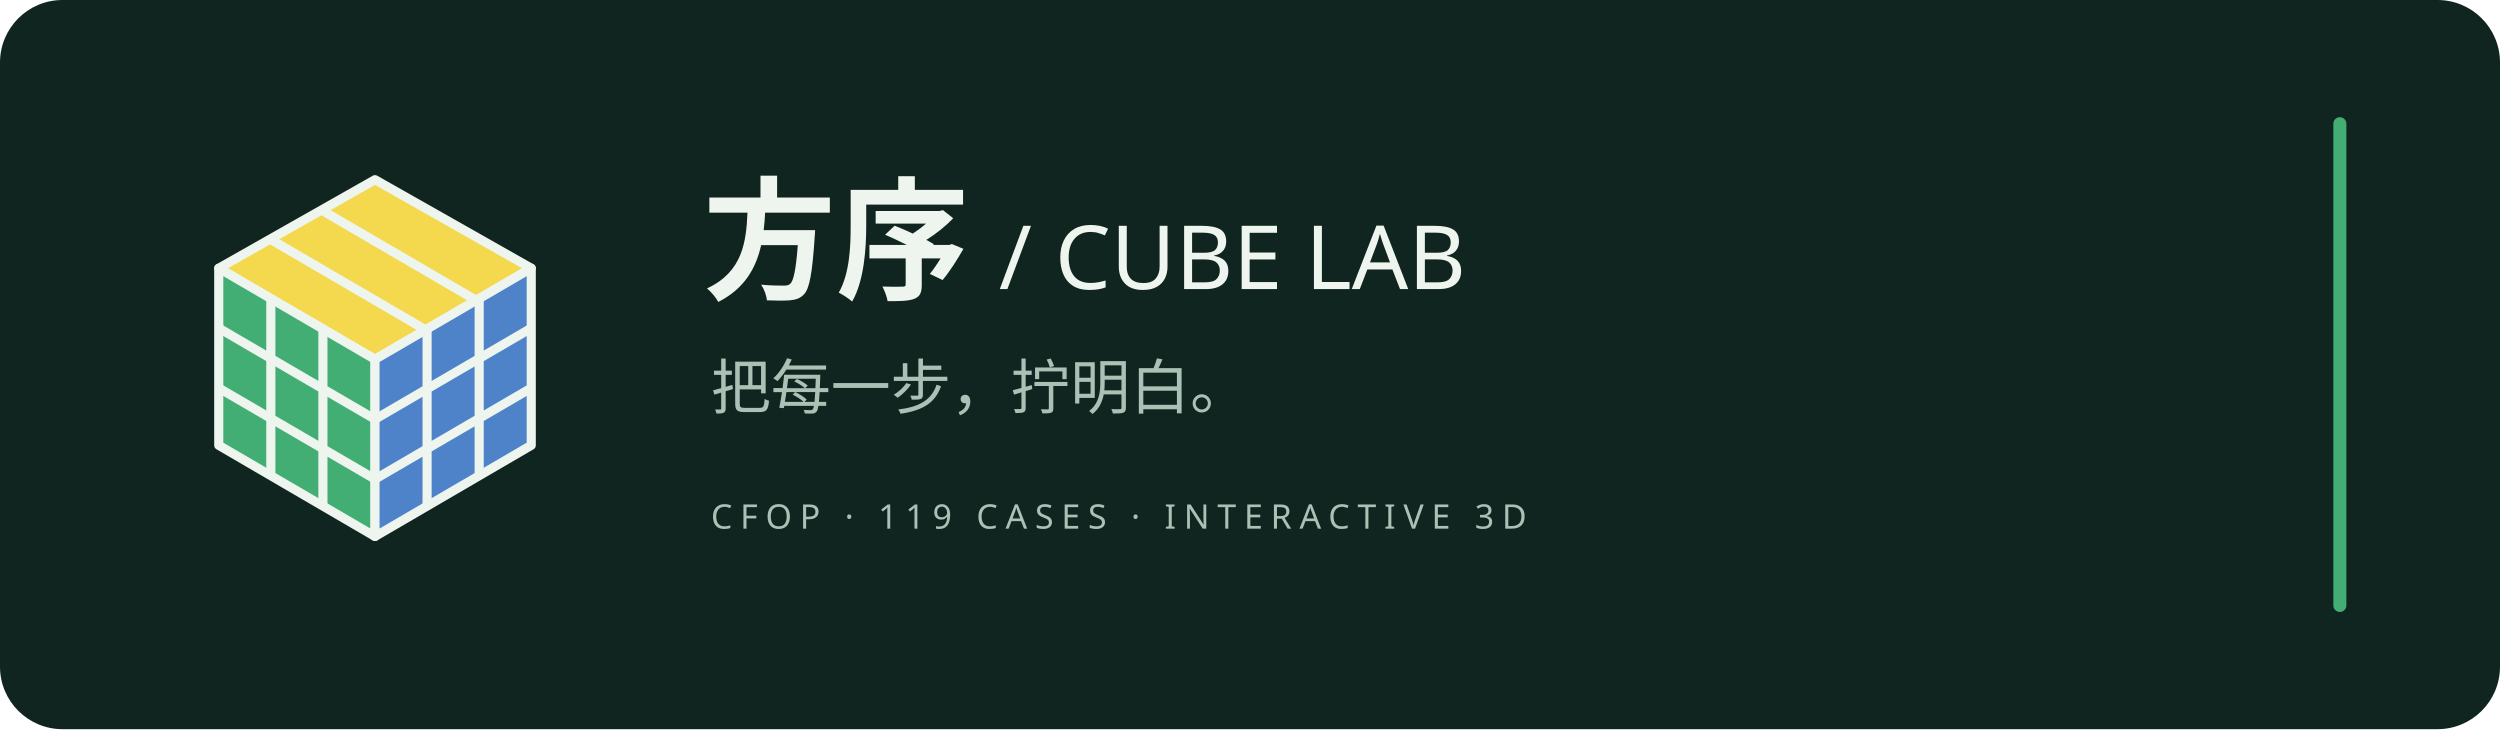
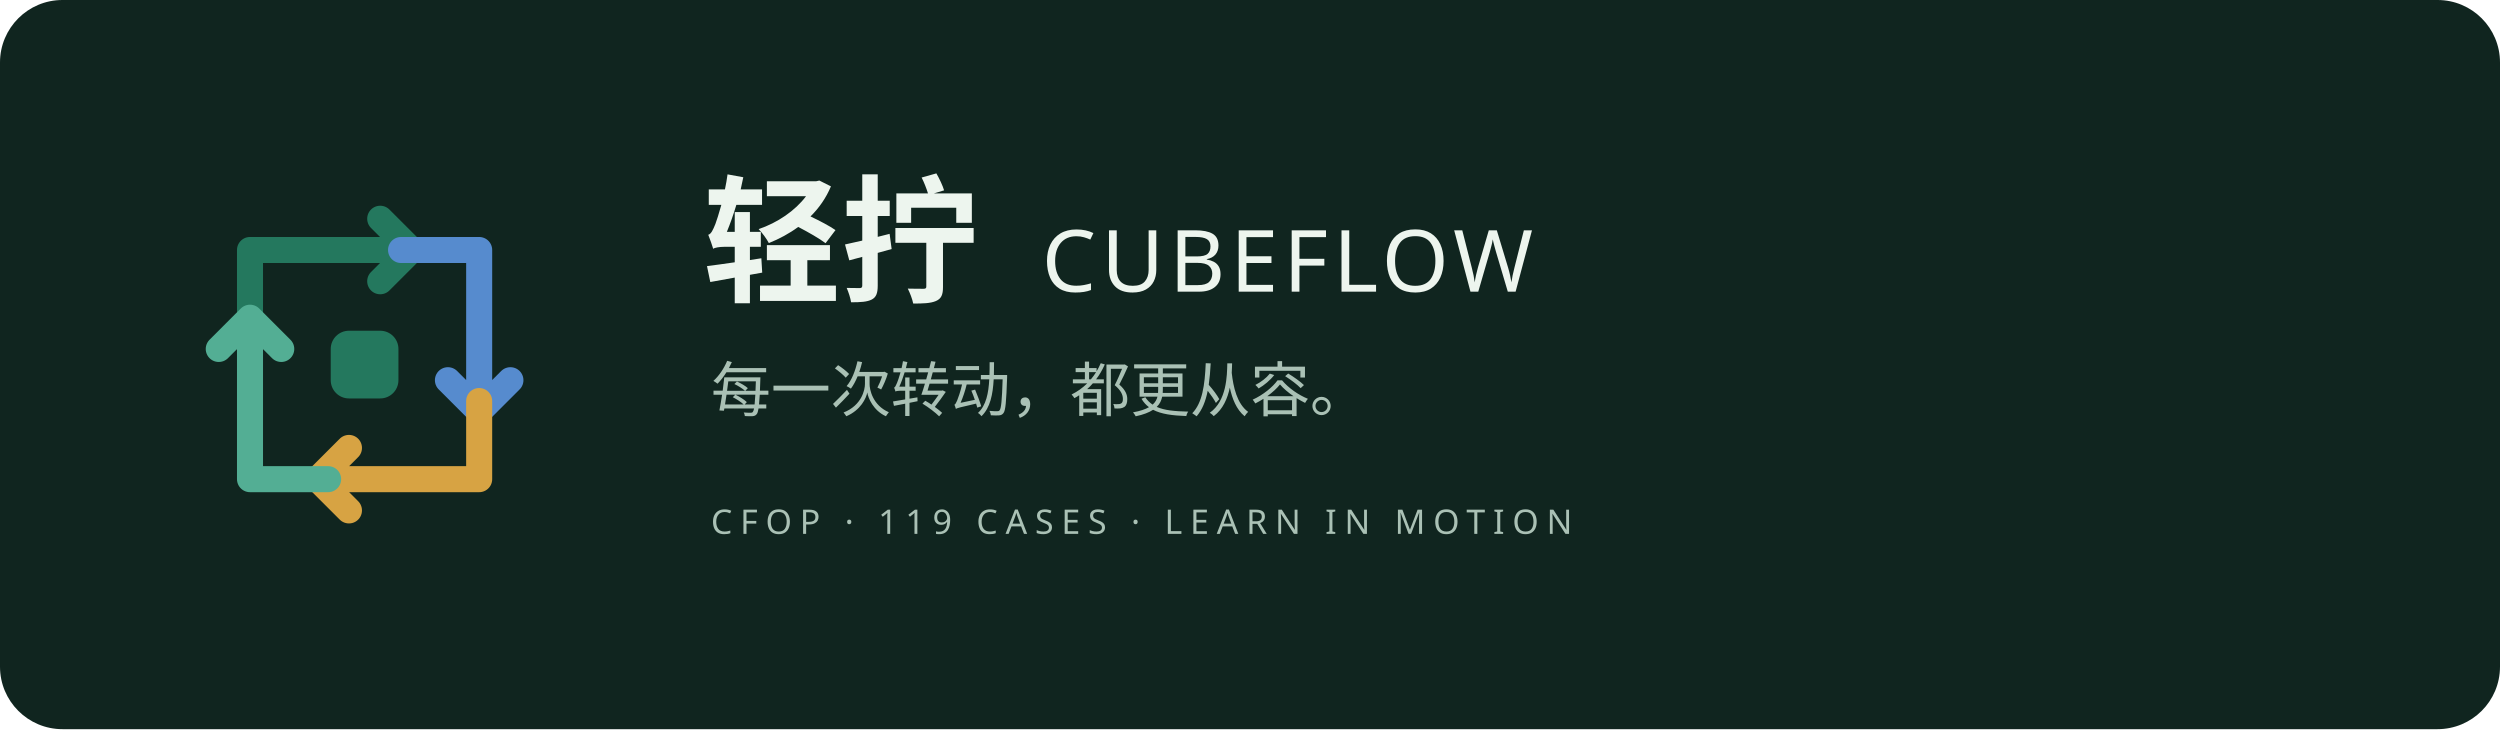
<svg xmlns="http://www.w3.org/2000/svg" width="960" height="280" viewBox="0 0 960 280" role="img" aria-labelledby="title desc">
  <rect width="960" height="280" rx="24" fill="#10251f" />
-   <g transform="translate(64 53)">
-     <g stroke="#edf5ee" stroke-width="3.5" stroke-linejoin="round">
-       <path d="M80 16 140 50 80 85 20 50Z" fill="#f4d94f" />
-       <path d="M20 50 80 85 80 153 20 118Z" fill="#43ae74" />
-       <path d="M80 85 140 50 140 118 80 153Z" fill="#4f83c9" />
-       <path d="m40 39 60 35m-40-46 60 35M40 62v68m20-57v68M20 73l60 35m-60-12 60 35M100 73v68m20-79v68M80 108l60-35m-60 58 60-35" fill="none" />
+   <g transform="translate(60 60)">
+     <g fill="none" stroke-linecap="round" stroke-linejoin="round" stroke-width="10">
+       <path d="M36 66V36h62l-12-12m12 12L86 48" stroke="#24785e" />
+       <path d="M94 36h30v62l12-12m-12 12-12-12" stroke="#568bce" />
+       <path d="M124 94v30H62l12 12m-12-12 12-12" stroke="#d7a343" />
+       <path d="M66 124H36V62L24 74m12-12 12 12" stroke="#53ae94" />
    </g>
+     <rect x="67" y="67" width="26" height="26" rx="7" fill="#24785e" />
  </g>
  <g font-family="Segoe UI, Microsoft YaHei, PingFang SC, sans-serif">
-     <text x="270" y="111" font-size="51" font-weight="700" fill="#edf5ee">方序 <tspan font-size="34" font-weight="400">/ CUBE LAB</tspan>
+     <text x="270" y="112" font-size="53" font-weight="700" fill="#edf5ee">轻拧 <tspan dx="12" font-size="33" font-weight="400" letter-spacing="2">CUBEFLOW</tspan>
    </text>
-     <text x="273" y="157" font-size="23" fill="#aac1b5">把每一步，拧明白。</text>
-     <text x="273" y="203" font-size="13" letter-spacing="3" fill="#aac1b5">CFOP · 119 CASES · INTERACTIVE 3D</text>
+     <text x="273" y="158" font-size="23" fill="#aac1b5">每一次转动，都更从容。</text>
+     <text x="273" y="205" font-size="13" letter-spacing="3" fill="#aac1b5">CFOP · 119 CASES · LEARN IN MOTION</text>
  </g>
-   <rect x="896" y="45" width="5" height="190" rx="2.5" fill="#43ae74" />
</svg>
